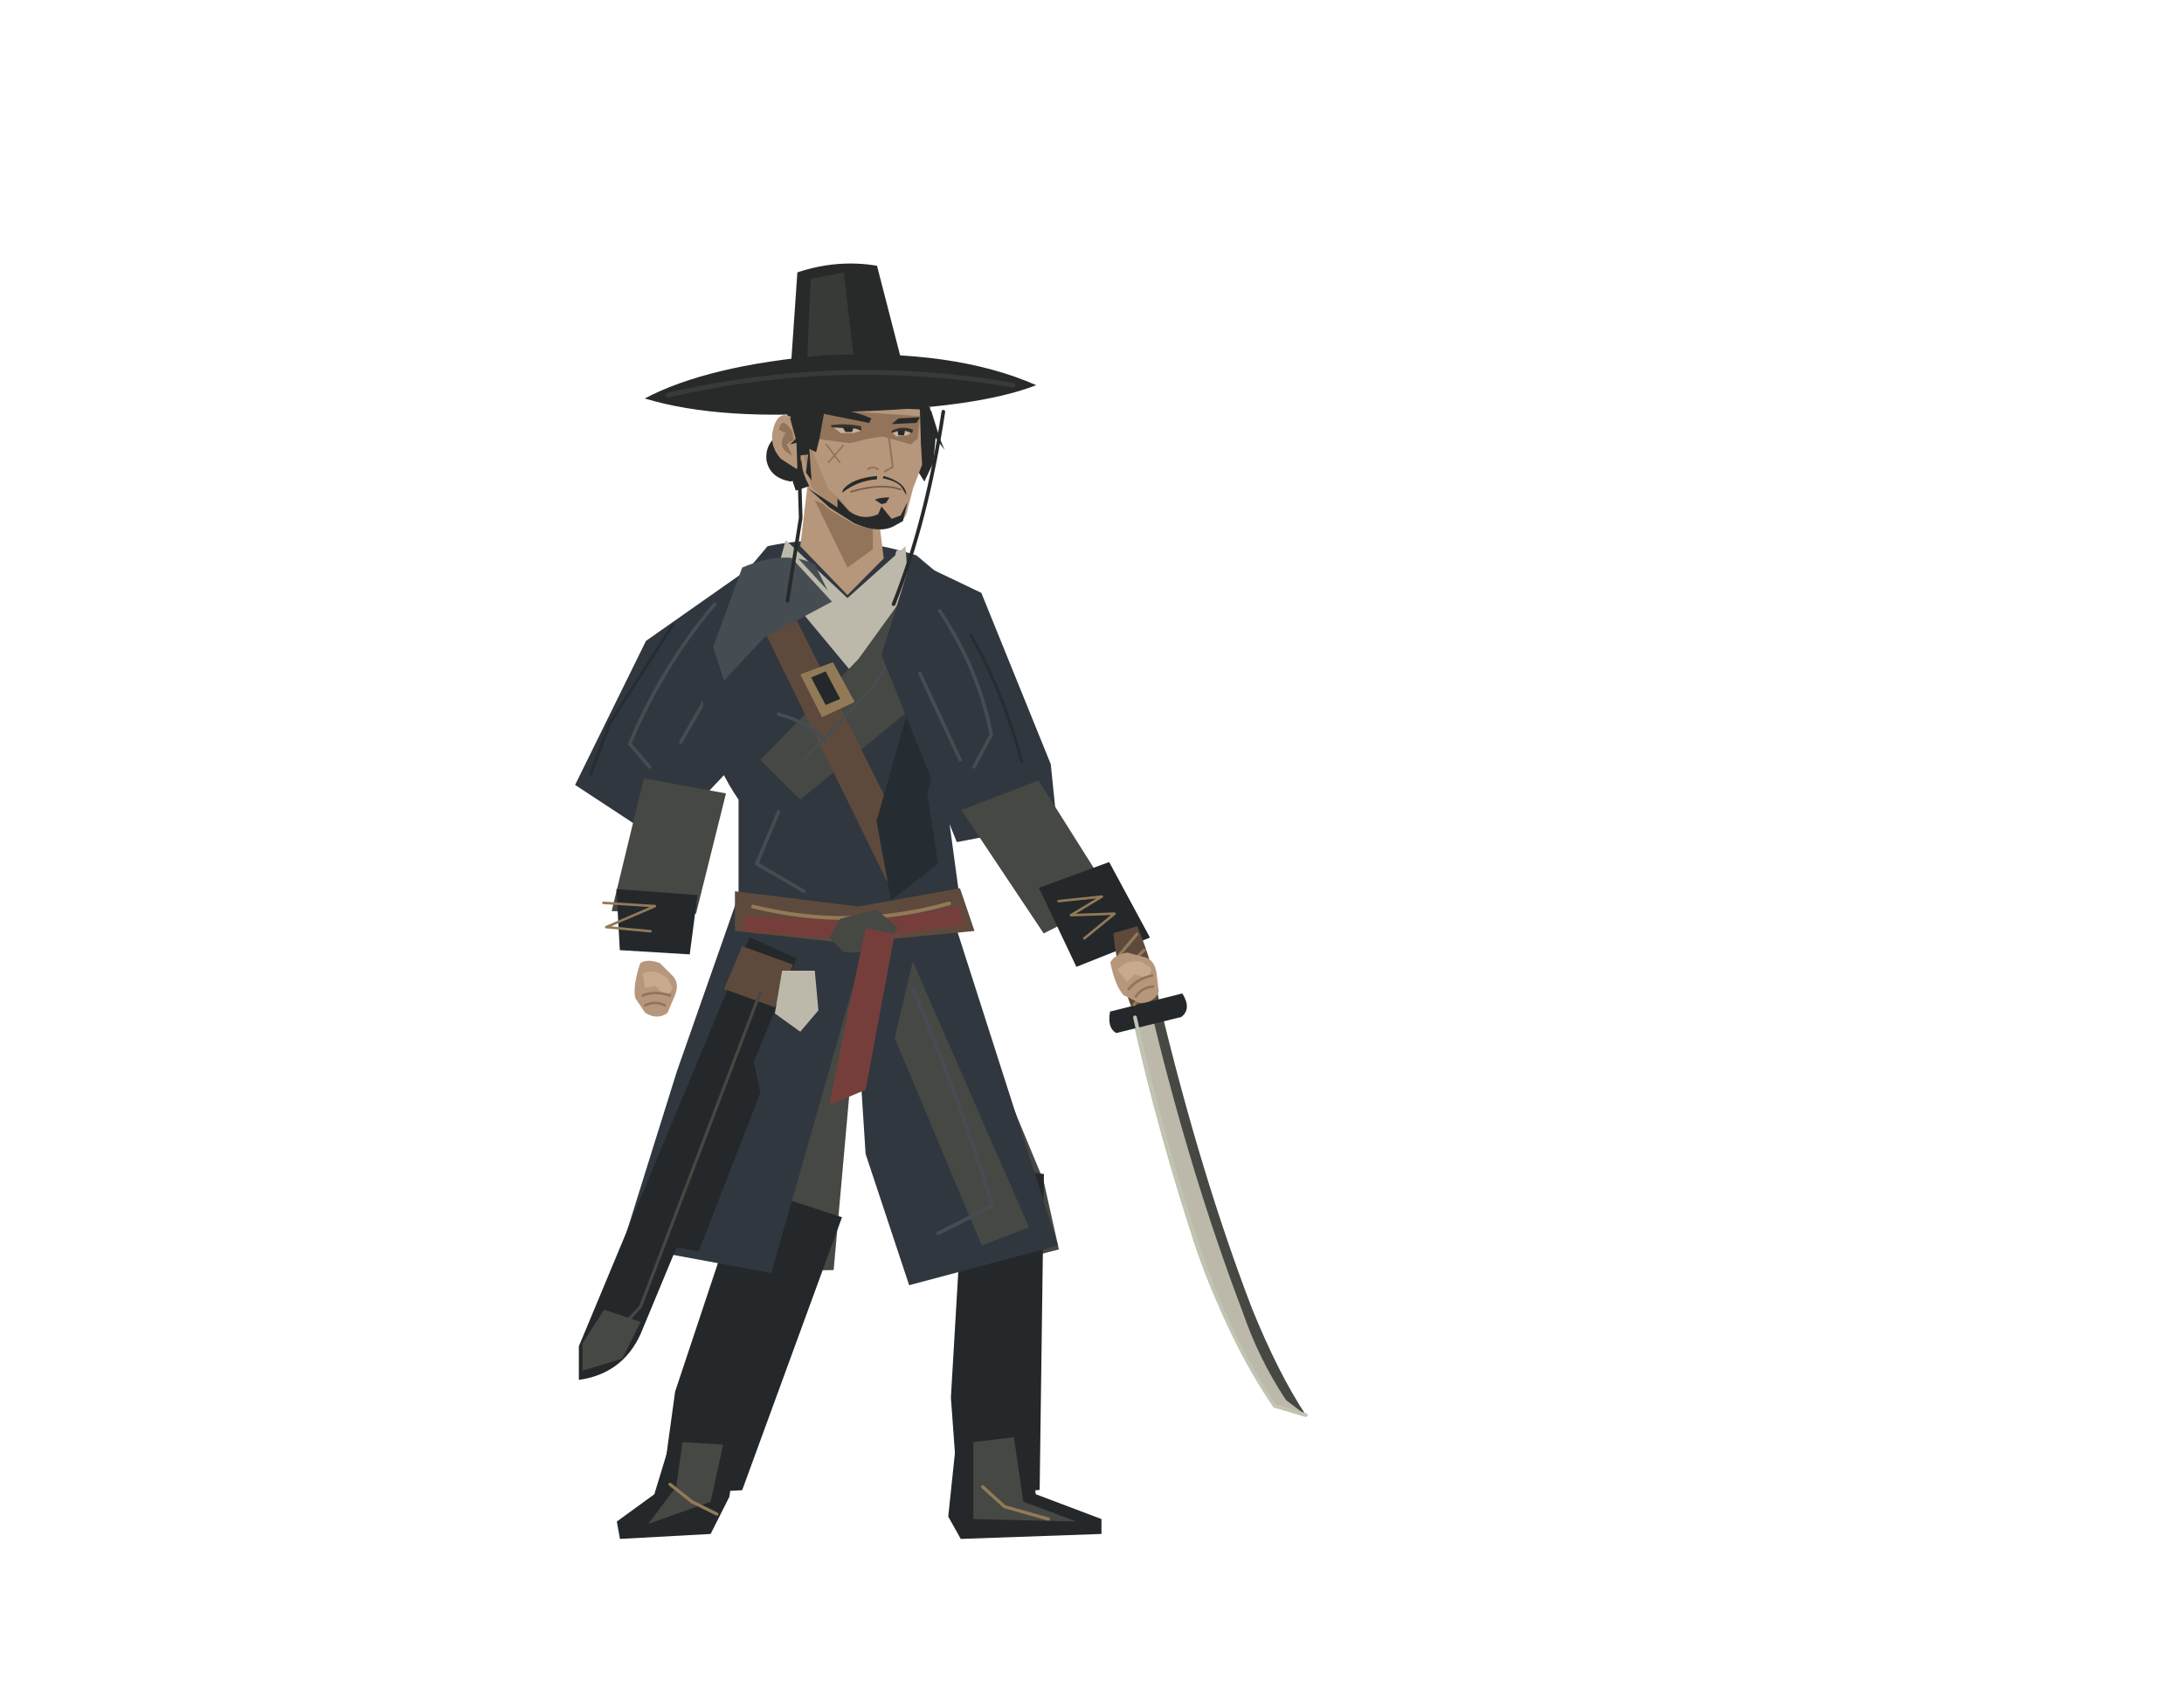
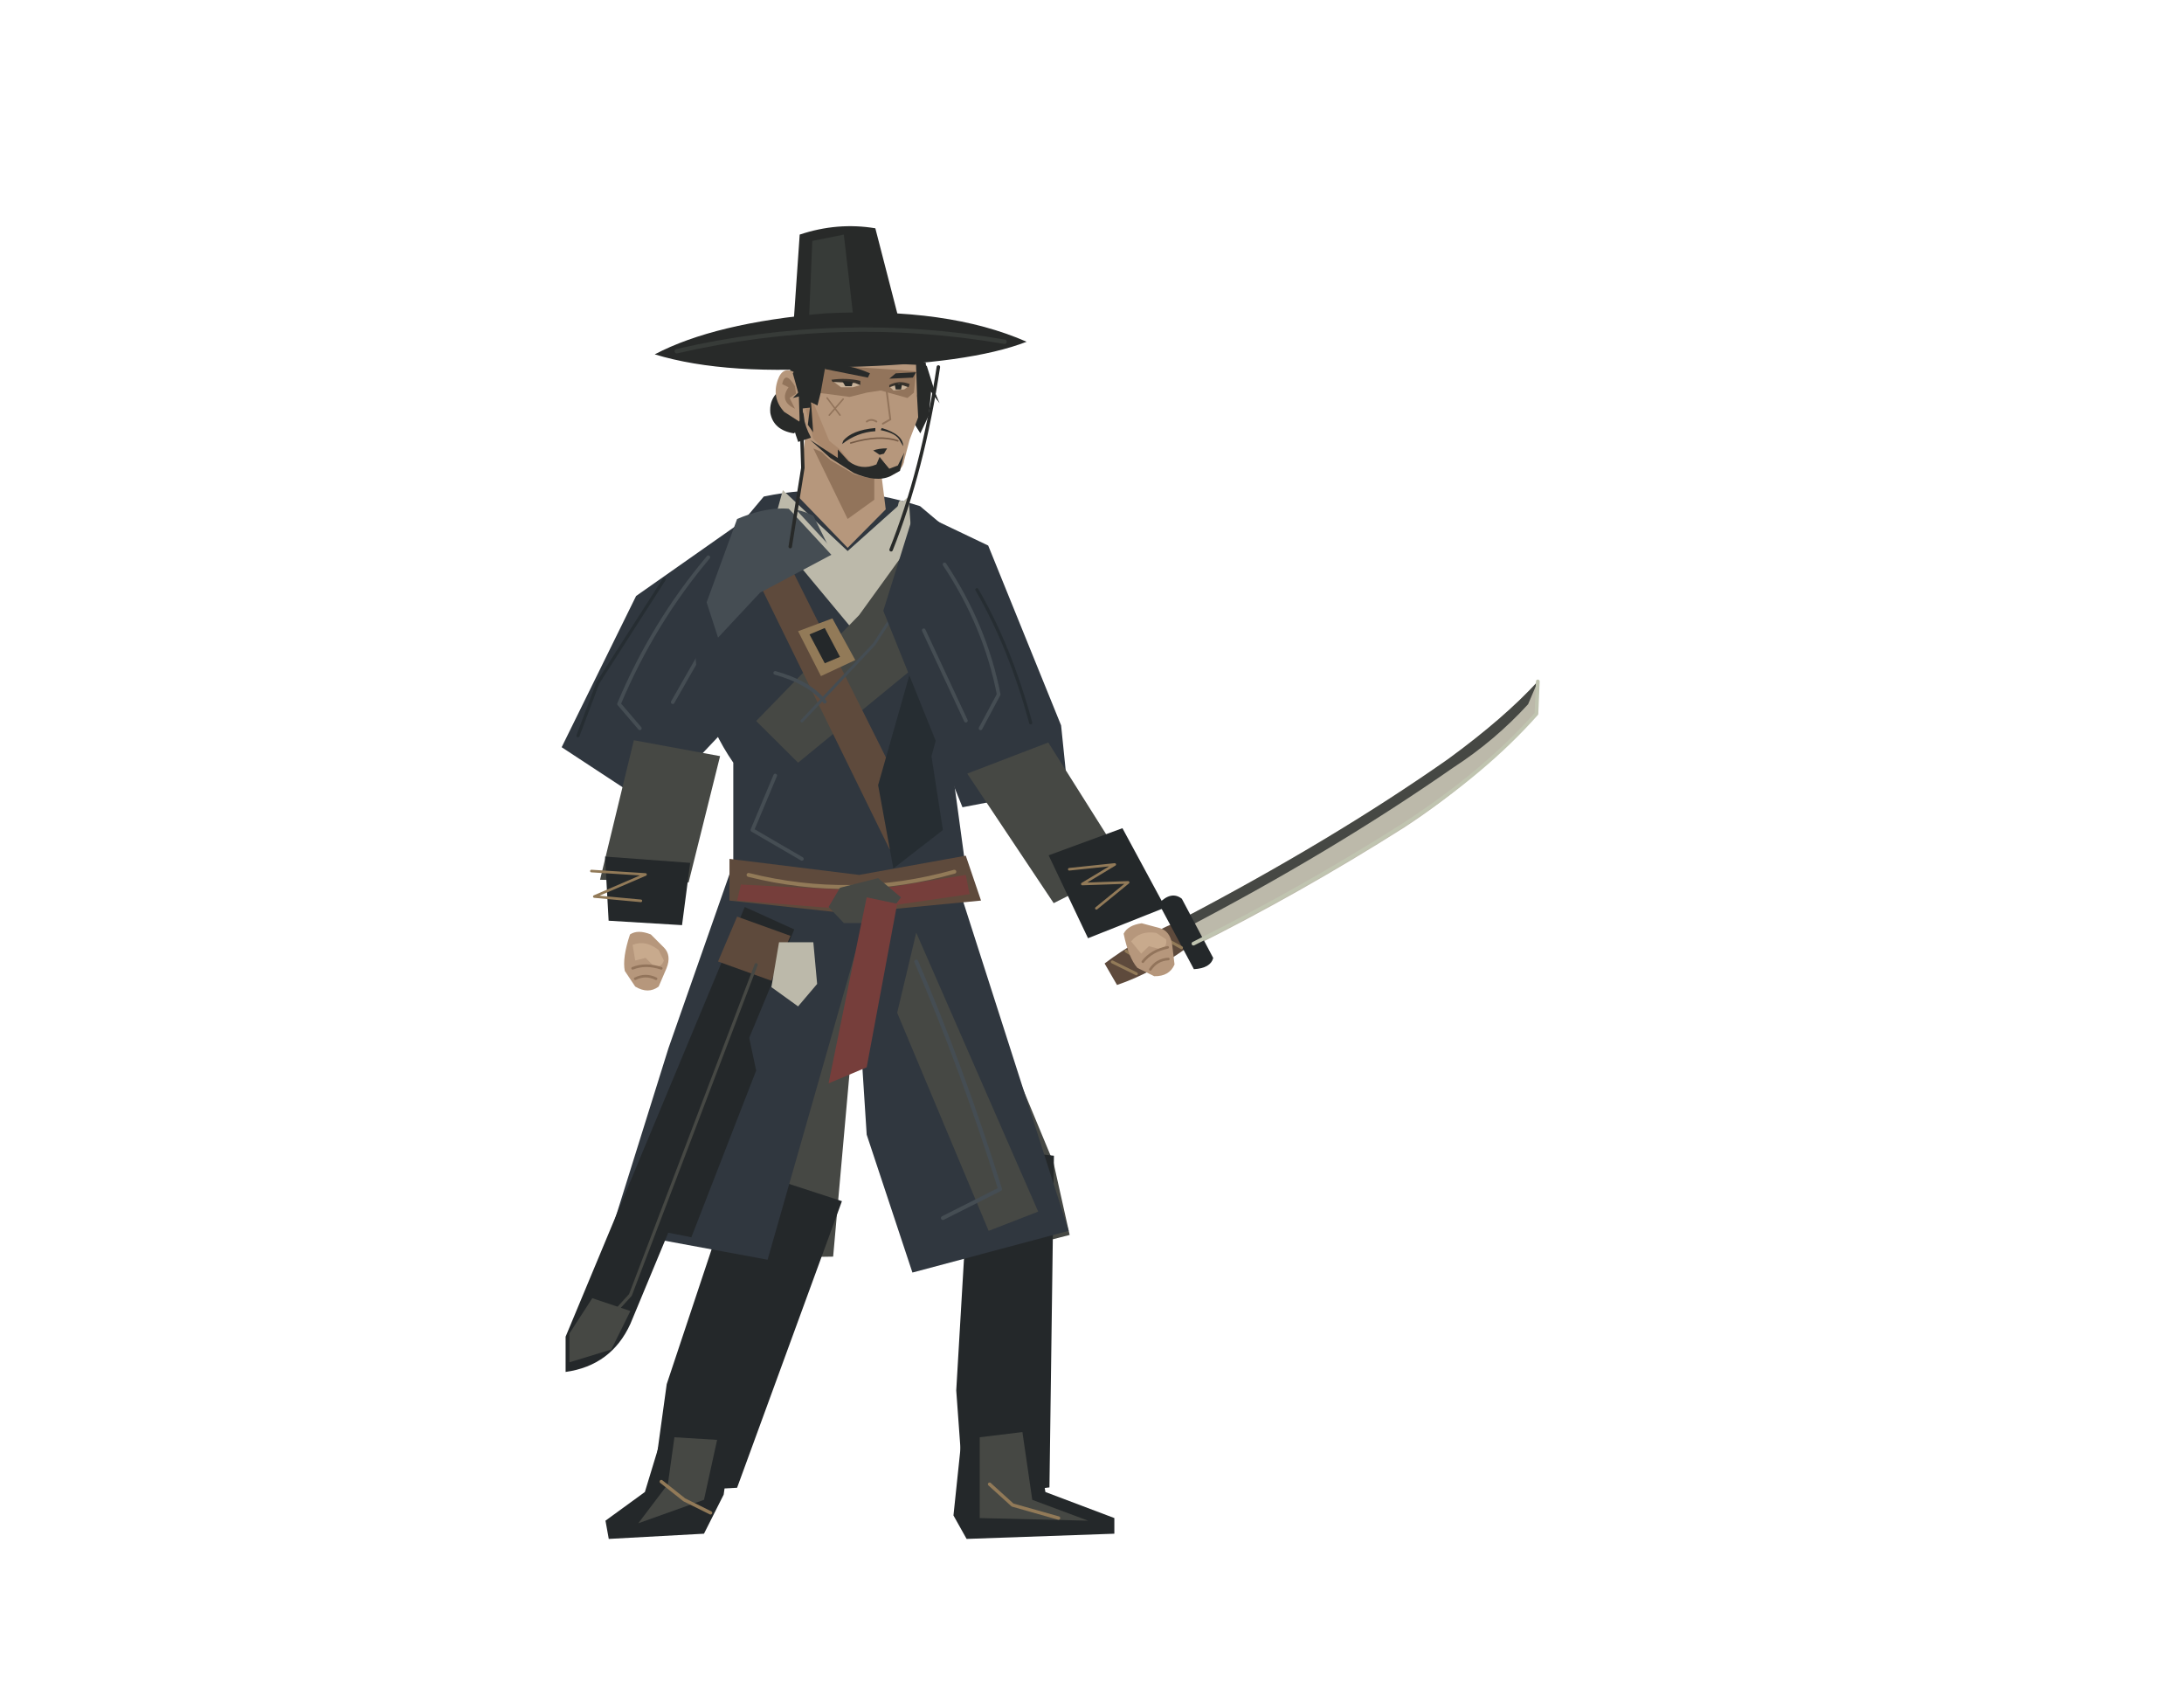
<svg xmlns="http://www.w3.org/2000/svg" viewBox="-100 -140 880 680" role="img" aria-label="HONRO hwigyeom.v010 idle">
  <g id="root" transform="matrix(1 0 0 1 0 0)" opacity="1" />
-   <g id="rear_thigh" transform="matrix(0.9896 -0.14383 0.14383 0.9896 -31.72014 36.28217)" opacity="1">
-     <path id="rear_trouser" d="M216.6 236.3L245.85 247.374L216.6 370.412L178.575 365.491L181.5 350.726Z" fill="#464844" />
-     <path id="rear_trouser_crease" d="M206.363 262.138Q216.6 290.437 196.125 318.736L194.662 338.422" fill="none" stroke="#24282A" stroke-width="1.5" stroke-linecap="round" stroke-linejoin="round" />
+   <g id="rear_thigh" transform="matrix(0.9896 -0.14383 0.14383 0.9896 -29.97896 36.12074)" opacity="1">
+     <path id="rear_trouser" d="M215.43 224.115L246.143 235.742L215.43 364.933L175.504 359.765L178.575 344.262Z" fill="#464844" />
+     <path id="rear_trouser_crease" d="M204.681 251.245Q215.43 280.959 193.931 310.673L192.396 331.343" fill="none" stroke="#24282A" stroke-width="1.575" stroke-linecap="round" stroke-linejoin="round" />
  </g>
-   <g id="rear_shin" transform="matrix(0.99066 0.13635 -0.13635 0.99066 64.26721 -20.26166)" opacity="1">
-     <path id="rear_lower_leg" d="M182.963 335.961L223.912 343.344L199.05 457.77L166.875 463.921L166.875 422.088Z" fill="#24282A" />
+   <g id="rear_shin" transform="matrix(0.99066 0.13635 -0.13635 0.99066 64.09604 -19.86267)" opacity="1">
+     <path id="rear_lower_leg" d="M180.111 328.76L223.108 336.511L197.002 456.658L163.219 463.118L163.219 419.193Z" fill="#24282A" />
  </g>
  <g id="rear_foot" transform="matrix(1 0 0 1 0 0)" opacity="1">
-     <path id="rear_tailored_boot" d="M172.477 433L197.678 436L193.898 463L186.338 478L149.798 480L148.537 473L163.657 462Z" fill="#24282A" />
-     <path id="rear_boot_side" d="M174.998 441L191.377 442L186.338 465L161.137 474L172.477 459Z" fill="#464844" />
-     <path id="rear_boot_seam" d="M169.958 458L178.778 465 188.857 470" fill="none" stroke="#927A58" stroke-width="1.3" stroke-linecap="round" stroke-linejoin="round" />
+     <path id="rear_tailored_boot" d="M169.101 430.65L195.561 433.8L191.592 462.15L183.654 477.9L145.287 480L143.964 472.65L159.84 461.1Z" fill="#24282A" />
+     <path id="rear_boot_side" d="M171.747 439.05L188.946 440.1L183.654 464.25L157.194 473.7L169.101 457.95Z" fill="#464844" />
+     <path id="rear_boot_seam" d="M166.455 456.9L175.716 464.25 186.3 469.5" fill="none" stroke="#927A58" stroke-width="1.365" stroke-linecap="round" stroke-linejoin="round" />
  </g>
-   <g id="front_thigh" transform="matrix(0.99317 -0.11671 0.11671 0.99317 -25.80811 34.30443)" opacity="1">
-     <path id="front_trouser" d="M245.85 233.839L278.025 231.379L308.738 339.653L311.663 367.951L275.1 372.873L267.788 350.726Z" fill="#464844" />
-     <path id="front_trouser_crease" d="M279.488 268.29Q288.262 300.28 291.188 322.427L283.875 340.883" fill="none" stroke="#24282A" stroke-width="1.5" stroke-linecap="round" stroke-linejoin="round" />
+   <g id="front_thigh" transform="matrix(0.99317 -0.11671 0.11671 0.99317 -24.37953 34.45515)" opacity="1">
+     <path id="front_trouser" d="M246.143 221.531L279.926 218.947L312.174 332.635L315.246 362.349L276.855 367.517L269.177 344.262Z" fill="#464844" />
+     <path id="front_trouser_crease" d="M281.462 257.705Q290.676 291.294 293.747 314.549L286.069 333.927" fill="none" stroke="#24282A" stroke-width="1.575" stroke-linecap="round" stroke-linejoin="round" />
  </g>
-   <g id="front_shin" transform="matrix(0.99443 0.10539 -0.10539 0.99443 50.08488 -29.82734)" opacity="1">
-     <path id="front_lower_leg" d="M275.1 332.27L307.275 332.27L318.975 459L286.8 466.382L279.488 425.78Z" fill="#24282A" />
+   <g id="front_shin" transform="matrix(0.99443 0.10539 -0.10539 0.99443 49.99296 -30.18769)" opacity="1">
+     <path id="front_lower_leg" d="M276.855 324.884L310.639 324.884L322.924 457.95L289.14 465.701L281.462 423.069Z" fill="#24282A" />
  </g>
  <g id="front_foot" transform="matrix(1 0 0 1 0 0)" opacity="1">
-     <path id="front_tailored_boot" d="M285.855 435L312.315 432L317.355 462L343.815 472L343.815 478L287.115 480L282.075 471Z" fill="#24282A" />
-     <path id="front_boot_side" d="M292.155 441L308.535 439L312.315 465L333.735 473L292.155 472Z" fill="#464844" />
-     <path id="front_boot_seam" d="M295.935 459L304.755 467 322.395 472" fill="none" stroke="#927A58" stroke-width="1.3" stroke-linecap="round" stroke-linejoin="round" />
+     <path id="front_tailored_boot" d="M288.148 432.75L315.931 429.6L321.223 461.1L349.006 471.6L349.006 477.9L289.471 480L284.179 470.55Z" fill="#24282A" />
+     <path id="front_boot_side" d="M294.763 439.05L311.962 436.95L315.931 464.25L338.422 472.65L294.763 471.6Z" fill="#464844" />
+     <path id="front_boot_seam" d="M298.732 457.95L307.993 466.35 326.515 471.6" fill="none" stroke="#927A58" stroke-width="1.365" stroke-linecap="round" stroke-linejoin="round" />
  </g>
-   <g id="rear_cloth" transform="matrix(1 0 0 1 0 2.46077)" opacity="1">
-     <path id="rear_coat" d="M199.05 214.153L247.312 242.452L210.75 370.412L150.787 359.339L172.725 289.207Z" fill="#30373F" />
-     <path id="rear_coat_shadow" d="M196.125 249.834L206.363 297.819L181.5 361.8L156.637 356.878Z" fill="#24282A" />
-     <path id="rear_coat_fold" d="M204.9 243.683L191.738 294.128 171.262 343.344" fill="none" stroke="#454D53" stroke-width="1.5" stroke-linecap="round" stroke-linejoin="round" />
+   <g id="rear_cloth" transform="matrix(1 0 0 1 0 2.58381)" opacity="1">
+     <path id="rear_coat" d="M197.002 200.861L247.678 230.575L209.287 364.933L146.327 353.306L169.361 279.667Z" fill="#30373F" />
+     <path id="rear_coat_shadow" d="M193.931 238.326L204.681 288.71L178.575 355.889L152.469 350.722Z" fill="#24282A" />
+     <path id="rear_coat_fold" d="M203.145 231.867L189.324 284.835 167.826 336.511" fill="none" stroke="#454D53" stroke-width="1.575" stroke-linecap="round" stroke-linejoin="round" />
  </g>
-   <g id="pelvis" transform="matrix(1 0 0 1 0 2.46077)" opacity="1" />
-   <g id="rear_upper_arm" transform="matrix(0.9962 0.08709 -0.08709 0.9962 8.81486 -14.90495)" opacity="1">
-     <path id="rear_sleeve" d="M203.438 84.963L232.688 112.031L204.9 162.477L175.65 199.389L139.088 179.702L162.488 119.413Z" fill="#30373F" />
-     <path id="rear_sleeve_folds" d="M188.812 102.188Q169.8 129.257 159.562 161.247L168.338 169.859M197.588 120.644L180.037 158.786" fill="none" stroke="#454D53" stroke-width="1.4" stroke-linecap="round" stroke-linejoin="round" />
-     <path id="rear_sleeve_seam" d="M172.725 112.031L150.787 153.864 144.938 174.781" fill="none" stroke="#262D32" stroke-width="1.2" stroke-linecap="round" stroke-linejoin="round" />
+   <g id="pelvis" transform="matrix(1 0 0 1 0 2.58381)" opacity="1" />
+   <g id="rear_upper_arm" transform="matrix(0.9962 0.08709 -0.08709 0.9962 7.11995 -14.69635)" opacity="1">
+     <path id="rear_sleeve" d="M201.609 65.211L232.322 93.633L203.145 146.601L172.433 185.358L134.042 164.688L158.612 101.384Z" fill="#30373F" />
+     <path id="rear_sleeve_folds" d="M186.253 83.297Q166.29 111.719 155.541 145.309L164.754 154.352M195.467 102.676L177.039 142.725" fill="none" stroke="#454D53" stroke-width="1.47" stroke-linecap="round" stroke-linejoin="round" />
+     <path id="rear_sleeve_seam" d="M169.361 93.633L146.327 137.558 140.184 159.52" fill="none" stroke="#262D32" stroke-width="1.26" stroke-linecap="round" stroke-linejoin="round" />
  </g>
-   <g id="rear_forearm" transform="matrix(0.99341 -0.11459 0.11459 0.99341 -27.68998 20.44118)" opacity="1">
-     <path id="rear_vambrace" d="M168.338 173.55L200.512 183.394L182.963 230.148L149.325 225.227Z" fill="#464844" />
-     <path id="rear_wrist" d="M152.25 216.614L184.425 222.766L178.575 246.143L150.787 241.222Z" fill="#24282A" />
-     <path id="rear_bracer_lace" d="M146.4 221.536L166.875 225.227 146.4 231.379 163.95 235.07" fill="none" stroke="#927A58" stroke-width="1" stroke-linecap="round" stroke-linejoin="round" />
+   <g id="rear_forearm" transform="matrix(0.99341 -0.11459 0.11459 0.99341 -26.40332 19.93004)" opacity="1">
+     <path id="rear_vambrace" d="M164.754 158.228L198.538 168.563L180.111 217.656L144.791 212.488Z" fill="#464844" />
+     <path id="rear_wrist" d="M147.863 203.445L181.646 209.904L175.504 234.45L146.327 229.283Z" fill="#24282A" />
+     <path id="rear_bracer_lace" d="M141.72 208.612L163.219 212.488 141.72 218.947 160.148 222.823" fill="none" stroke="#927A58" stroke-width="1.05" stroke-linecap="round" stroke-linejoin="round" />
  </g>
  <g id="rear_hand" transform="matrix(1 0 0 1 0 0)" opacity="1">
-     <path id="rear_hand_shape" d="M157.95 248.065Q160.95 246.065 165.95 248.065L170.95 253.065Q173.95 256.065 171.95 261.065L168.95 268.065Q164.95 271.065 159.95 268.065L155.95 262.065Q154.95 257.065 157.95 248.065Z" fill="#B6977C" />
-     <path id="rear_thumb" d="M158.95 252.065Q163.95 250.065 168.95 254.065L170.95 258.065Q169.95 261.065 166.95 260.065L163.95 257.065 159.95 258.065Z" fill="#C8AA8D" />
-     <path id="rear_knuckles" d="M158.95 261.065Q163.95 259.065 169.95 261.065M159.95 265.065Q163.95 263.065 167.95 265.065" fill="none" stroke="#92745B" stroke-width="1" stroke-linecap="round" stroke-linejoin="round" />
+     <path id="rear_hand_shape" d="M153.847 236.468Q156.998 234.368 162.248 236.468L167.498 241.718Q170.648 244.868 168.548 250.118L165.398 257.468Q161.197 260.618 155.947 257.468L151.748 251.168Q150.697 245.918 153.847 236.468Z" fill="#B6977C" />
+     <path id="rear_thumb" d="M154.898 240.668Q160.148 238.568 165.398 242.768L167.498 246.968Q166.447 250.118 163.298 249.068L160.148 245.918 155.947 246.968Z" fill="#C8AA8D" />
+     <path id="rear_knuckles" d="M154.898 250.118Q160.148 248.018 166.447 250.118M155.947 254.318Q160.148 252.218 164.347 254.318" fill="none" stroke="#92745B" stroke-width="1.05" stroke-linecap="round" stroke-linejoin="round" />
  </g>
-   <g id="front_cloth" transform="matrix(1 0 0 1 0 2.46077)" opacity="1">
-     <path id="front_coat" d="M242.925 231.379L280.95 217.844L326.288 359.339L266.325 375.334L248.775 322.427Z" fill="#30373F" />
-     <path id="front_coat_edge" d="M267.788 244.913L314.587 351.956L295.575 359.339L260.475 275.673Z" fill="#464844" />
-     <path id="front_coat_fold" d="M267.788 255.986Q285.337 296.589 299.962 343.344L278.025 354.417" fill="none" stroke="#454D53" stroke-width="1.5" stroke-linecap="round" stroke-linejoin="round" />
+   <g id="front_cloth" transform="matrix(1 0 0 1 0 2.58381)" opacity="1">
+     <path id="front_coat" d="M243.071 218.947L282.998 204.737L330.602 353.306L267.641 370.101L249.214 314.549Z" fill="#30373F" />
+     <path id="front_coat_edge" d="M269.177 233.158L318.317 345.554L298.354 353.306L261.499 265.456Z" fill="#464844" />
+     <path id="front_coat_fold" d="M269.177 244.786Q287.604 287.419 302.961 336.511L279.926 348.138" fill="none" stroke="#454D53" stroke-width="1.575" stroke-linecap="round" stroke-linejoin="round" />
  </g>
-   <g id="prop_hip" transform="matrix(1 0 0 1 0 2.46077)" opacity="1">
-     <path id="scabbard" d="M201.975 235.07L220.988 243.683L158.1 395.02Q150.787 411.015 133.238 413.476L133.238 399.942Z" fill="#24282A" />
-     <path id="scabbard_fitting" d="M199.05 238.761L219.525 246.143L212.213 263.369L191.738 255.986Z" fill="#5E4A3C" />
-     <path id="jade_fragment" d="M215.137 248.604L228.3 248.604L229.762 264.599L222.45 273.212L212.213 265.829Z" fill="#BCB9AA" />
-     <path id="scabbard_seam" d="M206.363 257.217L158.1 383.947 143.475 399.942" fill="none" stroke="#464844" stroke-width="1.2" stroke-linecap="round" stroke-linejoin="round" />
-     <path id="scabbard_end" d="M143.475 385.177L158.1 390.098 150.787 404.863 134.7 409.785 134.7 398.711Z" fill="#464844" />
+   <g id="prop_hip" transform="matrix(1 0 0 1 0 2.58381)" opacity="1">
+     <path id="scabbard" d="M200.074 222.823L220.037 231.867L154.005 390.771Q146.327 407.566 127.899 410.149L127.899 395.939Z" fill="#24282A" />
+     <path id="scabbard_fitting" d="M197.002 226.699L218.501 234.45L210.823 252.537L189.324 244.786Z" fill="#5E4A3C" />
+     <path id="jade_fragment" d="M213.894 237.034L227.715 237.034L229.251 253.829L221.572 262.872L210.823 255.121Z" fill="#BCB9AA" />
+     <path id="scabbard_seam" d="M204.681 246.077L154.005 379.144 138.649 395.939" fill="none" stroke="#464844" stroke-width="1.26" stroke-linecap="round" stroke-linejoin="round" />
+     <path id="scabbard_end" d="M138.649 380.436L154.005 385.603 146.327 401.106 129.435 406.274 129.435 394.647Z" fill="#464844" />
  </g>
-   <g id="thorax" transform="matrix(1 0 0 1 0 2.46077)" opacity="1">
-     <path id="torso" d="M209.287 77.58Q238.537 71.428 269.25 81.272L282.413 92.345Q291.188 112.031 292.65 132.948L280.95 177.242 286.8 220.305 248.775 241.222 197.588 222.766 197.588 179.702Q181.5 156.325 182.963 128.026L191.738 98.497Z" fill="#30373F" />
-     <path id="collar" d="M216.6 75.12L241.463 98.497L264.863 77.58L266.325 98.497L242.925 128.026L212.213 91.115Z" fill="#BCB9AA" />
-     <path id="cross_lapel" d="M266.325 94.806L280.95 131.717L222.45 179.702L206.363 163.707L245.85 123.105Z" fill="#464844" />
-     <path id="scabbard_strap" d="M199.05 93.575L212.213 89.884L270.712 206.771L257.55 212.923Z" fill="#5E4A3C" />
-     <path id="shoulder_plane" d="M199.05 86.193Q216.6 78.811 228.3 84.963L235.613 99.727 207.825 114.492 191.738 131.717 187.35 118.183Z" fill="#454D53" />
-     <path id="rib_plane" d="M269.25 131.717L286.8 129.257 273.637 177.242 278.025 205.541 259.012 220.305 253.162 188.315Z" fill="#262D32" />
-     <path id="chest_fold" d="M213.675 145.252Q226.838 148.943 232.688 156.325M213.675 184.624L204.9 205.541 223.912 216.614" fill="none" stroke="#454D53" stroke-width="1.4" stroke-linecap="round" stroke-linejoin="round" />
-     <path id="collar_edge" d="M218.062 80.041L238.537 102.188 245.85 114.492M261.938 80.041L257.55 98.497" fill="none" stroke="#BCB9AA" stroke-width="1.8" stroke-linecap="round" stroke-linejoin="round" />
-     <path id="lapel_seam" d="M269.25 107.11L251.7 134.178 223.912 163.707" fill="none" stroke="#454D53" stroke-width="1.1" stroke-linecap="round" stroke-linejoin="round" />
-     <path id="strap_buckle" d="M222.45 129.257L235.613 124.335 244.387 140.33 231.225 146.482Z" fill="#927A58" />
-     <path id="buckle_opening" d="M226.838 130.487L232.688 128.026 238.537 139.1 232.688 141.56Z" fill="#24282A" />
+   <g id="thorax" transform="matrix(1 0 0 1 0 2.58381)" opacity="1">
+     <path id="torso" d="M207.752 57.459Q238.464 51 270.712 61.335L284.533 72.962Q293.747 93.633 295.283 115.595L282.998 162.104 289.14 207.32 249.214 229.283 195.467 209.904 195.467 164.688Q178.575 140.141 180.111 110.427L189.324 79.422Z" fill="#30373F" />
+     <path id="collar" d="M215.43 54.876L241.536 79.422L266.106 57.459L267.641 79.422L243.071 110.427L210.823 71.67Z" fill="#BCB9AA" />
+     <path id="cross_lapel" d="M267.641 75.546L282.998 114.303L221.572 164.688L204.681 147.893L246.143 105.26Z" fill="#464844" />
+     <path id="scabbard_strap" d="M197.002 74.254L210.823 70.378L272.248 193.109L258.428 199.569Z" fill="#5E4A3C" />
+     <path id="shoulder_plane" d="M197.002 66.503Q215.43 58.751 227.715 65.211L235.393 80.714 206.216 96.216 189.324 114.303 184.718 100.092Z" fill="#454D53" />
+     <path id="rib_plane" d="M270.712 114.303L289.14 111.719 275.319 162.104 279.926 191.817 259.963 207.32 253.821 173.731Z" fill="#262D32" />
+     <path id="chest_fold" d="M212.359 128.514Q226.179 132.39 232.322 140.141M212.359 169.855L203.145 191.817 223.108 203.445" fill="none" stroke="#454D53" stroke-width="1.47" stroke-linecap="round" stroke-linejoin="round" />
+     <path id="collar_edge" d="M216.966 60.043L238.464 83.297 246.143 96.216M263.034 60.043L258.428 79.422" fill="none" stroke="#BCB9AA" stroke-width="1.89" stroke-linecap="round" stroke-linejoin="round" />
+     <path id="lapel_seam" d="M270.712 88.465L252.285 116.887 223.108 147.893" fill="none" stroke="#454D53" stroke-width="1.155" stroke-linecap="round" stroke-linejoin="round" />
+     <path id="strap_buckle" d="M221.572 111.719L235.393 106.552 244.607 123.347 230.786 129.806Z" fill="#927A58" />
+     <path id="buckle_opening" d="M226.179 113.011L232.322 110.427 238.464 122.055 232.322 124.638Z" fill="#24282A" />
  </g>
-   <g id="neck" transform="matrix(1 0 0 1 0 2.46077)" opacity="1">
-     <path id="neck" d="M225.375 52.973L253.162 59.125 256.087 82.502 241.463 97.266 222.45 77.58Z" fill="#B6977C" />
-     <path id="neck_turn" d="M228.3 59.125L251.7 68.968 251.7 78.811 241.463 86.193Z" fill="#92745B" />
+   <g id="neck" transform="matrix(1 0 0 1 0 2.58381)" opacity="1">
+     <path id="neck" d="M224.644 31.621L253.821 38.081 256.892 62.627 241.536 78.13 221.572 57.459Z" fill="#B6977C" />
+     <path id="neck_turn" d="M227.715 38.081L252.285 48.416 252.285 58.751 241.536 66.503Z" fill="#92745B" />
  </g>
-   <g id="front_upper_arm" transform="matrix(0.99651 0.08342 -0.08342 0.99651 8.76983 -20.28346)" opacity="1">
-     <path id="front_sleeve" d="M266.325 83.732L295.575 94.806L329.212 161.247L333.6 184.624L294.113 195.697L257.55 123.105Z" fill="#30373F" />
-     <path id="front_sleeve_folds" d="M279.488 103.418Q297.038 125.565 304.35 151.404L298.5 164.938M273.637 129.257L292.65 162.477" fill="none" stroke="#454D53" stroke-width="1.4" stroke-linecap="round" stroke-linejoin="round" />
-     <path id="front_sleeve_seam" d="M292.65 112.031Q307.275 132.948 317.512 161.247" fill="none" stroke="#262D32" stroke-width="1.2" stroke-linecap="round" stroke-linejoin="round" />
+   <g id="front_upper_arm" transform="matrix(0.99651 0.08342 -0.08342 0.99651 7.16445 -20.38026)" opacity="1">
+     <path id="front_sleeve" d="M267.641 63.919L298.354 75.546L333.673 145.309L338.28 169.855L296.818 181.482L258.428 105.26Z" fill="#30373F" />
+     <path id="front_sleeve_folds" d="M281.462 84.589Q299.889 107.844 307.567 134.974L301.425 149.185M275.319 111.719L295.283 146.601" fill="none" stroke="#454D53" stroke-width="1.47" stroke-linecap="round" stroke-linejoin="round" />
+     <path id="front_sleeve_seam" d="M295.283 93.633Q310.639 115.595 321.388 145.309" fill="none" stroke="#262D32" stroke-width="1.26" stroke-linecap="round" stroke-linejoin="round" />
  </g>
-   <g id="front_forearm" transform="matrix(0.99451 -0.10462 0.10462 0.99451 -23.93748 38.40143)" opacity="1">
-     <path id="front_vambrace" d="M294.113 179.702L326.288 171.09L351.15 221.536L321.9 232.609Z" fill="#464844" />
-     <path id="front_wrist" d="M321.9 214.153L351.15 206.771L364.312 238.761L333.6 247.374Z" fill="#24282A" />
-     <path id="front_bracer_lace" d="M329.212 220.305L346.762 220.305 333.6 226.457 351.15 227.687 337.988 236.3" fill="none" stroke="#927A58" stroke-width="1" stroke-linecap="round" stroke-linejoin="round" />
+   <g id="front_forearm" transform="matrix(0.99451 -0.10462 0.10462 0.99451 -22.6893 38.93434)" opacity="1">
+     <path id="front_vambrace" d="M296.818 164.688L330.602 155.644L356.707 208.612L325.995 220.239Z" fill="#464844" />
+     <path id="front_wrist" d="M325.995 200.861L356.707 193.109L370.528 226.699L338.28 235.742Z" fill="#24282A" />
+     <path id="front_bracer_lace" d="M333.673 207.32L352.101 207.32 338.28 213.78 356.707 215.072 342.887 224.115" fill="none" stroke="#927A58" stroke-width="1.05" stroke-linecap="round" stroke-linejoin="round" />
  </g>
-   <g id="belt" transform="matrix(1 0 0 1 0 2.46077)" opacity="1">
-     <path id="waist" d="M196.125 216.614L245.85 222.766L286.8 215.384L292.65 232.609L241.463 237.53L196.125 232.609Z" fill="#5E4A3C" />
-     <path id="waist_cord" d="M200.512 226.457L248.775 228.918L286.8 222.766L288.262 230.148L245.85 236.3L199.05 232.609Z" fill="#763E3B" />
-     <path id="belt_edge" d="M203.438 222.766Q242.925 232.609 282.413 221.536" fill="none" stroke="#927A58" stroke-width="1.5" stroke-linecap="round" stroke-linejoin="round" />
-     <path id="belt_knot" d="M238.537 227.687L253.162 223.996 261.938 231.379 254.625 241.222 240 241.222 234.15 235.07Z" fill="#464844" />
-     <path id="belt_knot_stitch" d="M240 232.609L254.625 232.609M241.463 236.3L251.7 236.3" fill="none" stroke="#464844" stroke-width="1" stroke-linecap="round" stroke-linejoin="round" />
+   <g id="belt" transform="matrix(1 0 0 1 0 2.58381)" opacity="1">
+     <path id="waist" d="M193.931 203.445L246.143 209.904L289.14 202.153L295.283 220.239L241.536 225.407L193.931 220.239Z" fill="#5E4A3C" />
+     <path id="waist_cord" d="M198.538 213.78L249.214 216.364L289.14 209.904L290.676 217.656L246.143 224.115L197.002 220.239Z" fill="#763E3B" />
+     <path id="belt_edge" d="M201.609 209.904Q243.071 220.239 284.533 208.612" fill="none" stroke="#927A58" stroke-width="1.575" stroke-linecap="round" stroke-linejoin="round" />
+     <path id="belt_knot" d="M238.464 215.072L253.821 211.196 263.034 218.947 255.356 229.283 240 229.283 233.857 222.823Z" fill="#464844" />
+     <path id="belt_knot_stitch" d="M240 220.239L255.356 220.239M241.536 224.115L252.285 224.115" fill="none" stroke="#464844" stroke-width="1.05" stroke-linecap="round" stroke-linejoin="round" />
  </g>
-   <g id="ribbon" transform="matrix(1 0 0 1 0 2.46077)" opacity="1">
-     <path id="sash" d="M248.775 231.379L260.475 233.839L248.775 296.589L234.15 302.741L242.925 259.678Z" fill="#763E3B" />
+   <g id="ribbon" transform="matrix(1 0 0 1 0 2.58381)" opacity="1">
+     <path id="sash" d="M249.214 218.947L261.499 221.531L249.214 287.419L233.857 293.878L243.071 248.661Z" fill="#763E3B" />
  </g>
-   <g id="weapon" transform="matrix(0.27564 0.96126 -0.96126 0.27564 506.554 -157.9117)" opacity="1">
-     <path id="hwandao_blade" d="M369.075 250.374Q439.075 253.374 496.075 248.374Q524.075 245.374 543.075 239.374L536.075 250.374Q503.075 261.374 467.075 263.374Q417.075 265.374 369.075 262.374Z" fill="#BCB9AA" />
-     <path id="blade_spine" d="M369.075 250.374Q439.075 253.374 496.075 248.374Q524.075 245.374 543.075 239.374L535.075 245.374Q516.075 251.374 496.075 252.374Q437.075 257.374 369.075 254.374Z" fill="#464844" />
-     <path id="sword_grip" d="M335.075 250.374Q351.075 248.374 368.075 250.374L368.075 261.374Q350.075 263.374 335.075 260.374Z" fill="#5E4A3C" />
-     <path id="sword_guard" d="M366.075 240.374Q373.075 238.374 375.075 243.374L374.075 270.374Q371.075 273.374 365.075 270.374Z" fill="#24282A" />
-     <path id="blade_edge" d="M370.075 261.374Q419.075 264.374 467.075 262.374Q506.075 260.374 536.075 250.374L543.075 239.374" fill="none" stroke="#C0C4B0" stroke-width="1.5" stroke-linecap="round" stroke-linejoin="round" />
-     <path id="grip_wrap" d="M338.075 251.374L344.075 260.374M345.075 250.374L351.075 261.374M352.075 250.374L358.075 261.374M359.075 250.374L365.075 260.374" fill="none" stroke="#927A58" stroke-width="1.2" stroke-linecap="round" stroke-linejoin="round" />
+   <g id="weapon" transform="matrix(0.86571 -0.50054 0.50054 0.86571 -69.68498 211.7405)" opacity="1">
+     <path id="hwandao_blade" d="M374.829 239.142Q444.829 242.142 501.829 237.142Q529.829 234.142 548.829 228.142L541.829 239.142Q508.829 250.142 472.829 252.142Q422.829 254.142 374.829 251.142Z" fill="#BCB9AA" />
+     <path id="blade_spine" d="M374.829 239.142Q444.829 242.142 501.829 237.142Q529.829 234.142 548.829 228.142L540.829 234.142Q521.829 240.142 501.829 241.142Q442.829 246.142 374.829 243.142Z" fill="#464844" />
+     <path id="sword_grip" d="M340.829 239.142Q356.829 237.142 373.829 239.142L373.829 250.142Q355.829 252.142 340.829 249.142Z" fill="#5E4A3C" />
+     <path id="sword_guard" d="M371.829 229.142Q378.829 227.142 380.829 232.142L379.829 259.142Q376.829 262.142 370.829 259.142Z" fill="#24282A" />
+     <path id="blade_edge" d="M375.829 250.142Q424.829 253.142 472.829 251.142Q511.829 249.142 541.829 239.142L548.829 228.142" fill="none" stroke="#C0C4B0" stroke-width="1.5" stroke-linecap="round" stroke-linejoin="round" />
+     <path id="grip_wrap" d="M343.829 240.142L349.829 249.142M350.829 239.142L356.829 250.142M357.829 239.142L363.829 250.142M364.829 239.142L370.829 249.142" fill="none" stroke="#927A58" stroke-width="1.2" stroke-linecap="round" stroke-linejoin="round" />
  </g>
-   <g id="front_hand" transform="matrix(0.86571 -0.50054 0.50054 0.86571 -76.27285 210.4475)" opacity="1">
-     <path id="front_hand_shape" d="M348.075 244.374Q351.075 242.374 356.075 244.374L361.075 249.374Q364.075 252.374 362.075 257.374L359.075 264.374Q355.075 267.374 350.075 264.374L346.075 258.374Q345.075 253.374 348.075 244.374Z" fill="#B6977C" />
-     <path id="front_thumb" d="M349.075 248.374Q354.075 246.374 359.075 250.374L361.075 254.374Q360.075 257.374 357.075 256.374L354.075 253.374 350.075 254.374Z" fill="#C8AA8D" />
-     <path id="front_knuckles" d="M349.075 257.374Q354.075 255.374 360.075 257.374M350.075 261.374Q354.075 259.374 358.075 261.374" fill="none" stroke="#92745B" stroke-width="1" stroke-linecap="round" stroke-linejoin="round" />
+   <g id="front_hand" transform="matrix(0.86571 -0.50054 0.50054 0.86571 -69.68498 211.7405)" opacity="1">
+     <path id="front_hand_shape" d="M353.479 232.592Q356.629 230.492 361.879 232.592L367.129 237.842Q370.279 240.992 368.179 246.242L365.029 253.592Q360.829 256.742 355.579 253.592L351.379 247.292Q350.329 242.042 353.479 232.592Z" fill="#B6977C" />
+     <path id="front_thumb" d="M354.529 236.792Q359.779 234.692 365.029 238.892L367.129 243.092Q366.079 246.242 362.929 245.192L359.779 242.042 355.579 243.092Z" fill="#C8AA8D" />
+     <path id="front_knuckles" d="M354.529 246.242Q359.779 244.142 366.079 246.242M355.579 250.442Q359.779 248.342 363.979 250.442" fill="none" stroke="#92745B" stroke-width="1.05" stroke-linecap="round" stroke-linejoin="round" />
  </g>
-   <g id="head" transform="matrix(1 0 0 1 0 2.46077)" opacity="1">
-     <path id="low_knot" d="M220.19 29.749Q207.919 33.385 208.828 42.929Q210.191 50.201 218.826 51.564L226.553 45.201Z" fill="#282A29" />
-     <path id="hair_back" d="M275.183 26.113L274.728 21.568 219.735 17.478Q212.464 32.476 220.644 55.2L226.098 53.382 227.462 45.201 267.911 44.292 272.456 51.564 276.091 43.838 277 33.839 280.636 38.839Z" fill="#282A29" />
-     <path id="face_plane" d="M270.638 22.477L230.643 20.659 221.099 30.203 223.371 46.565Q225.644 55.654 234.279 62.926L244.278 68.835Q253.367 72.016 260.185 69.289Q265.184 67.017 265.638 62.926L267.911 54.291 271.547 44.747 271.092 36.566Z" fill="#B6977C" />
-     <path id="hat_shadow" d="M270.638 25.204L230.189 22.477 225.189 33.839 242.46 36.112 249.731 34.294 255.64 33.385 267.002 36.566 269.729 34.294Z" fill="#92745B" />
-     <path id="cheek_shadow" d="M227.007 38.384L223.826 41.111 227.007 53.837 236.551 62.926 246.55 68.38 238.369 58.381 233.824 54.745Z" fill="#AA886C" />
-     <path id="ear" d="M219.735 26.113Q214.281 22.477 212.009 28.84Q209.282 36.566 214.736 42.474L221.099 46.565 223.371 41.566 222.462 34.748Z" fill="#B6977C" />
-     <path id="ear_fold" d="M219.281 31.567Q215.19 24.75 213.827 30.658L216.554 32.021Q212.464 37.93 219.281 41.111L217.008 36.566 219.735 34.748Z" fill="#92745B" />
-     <path id="near_brow" d="M251.095 26.113Q242.005 22.023 232.461 22.477L232.006 24.295 250.186 27.931Z" fill="#282A29" />
-     <path id="far_brow" d="M270.638 25.659L262.002 26.113 259.276 28.385 269.274 27.931Z" fill="#282A29" />
-     <path id="near_eye" d="M245.641 29.749Q240.642 27.931 235.188 29.294L238.824 32.021 243.823 32.021 247.004 31.112Z" fill="#C8B299" />
-     <path id="near_lid" d="M247.004 29.294Q241.096 27.931 234.733 28.84L235.188 29.749 244.732 30.203 247.004 31.112Z" fill="#39332C" />
-     <path id="near_pupil" d="M243.823 29.749L239.278 29.294 240.642 31.567 243.369 31.567Z" fill="#292A27" />
-     <path id="far_eye" d="M267.456 31.567Q263.82 29.294 259.276 31.567L261.094 33.385 265.638 32.93Z" fill="#C8B299" />
-     <path id="far_lid" d="M267.911 30.658Q263.366 28.84 259.276 31.112L259.276 32.021 263.366 30.658 267.456 32.021Z" fill="#39332C" />
-     <path id="far_pupil" d="M264.729 30.658L261.548 30.658 262.002 32.93 264.275 32.93Z" fill="#292A27" />
-     <path id="nose" d="M257.912 31.567L259.73 45.656 256.549 47.474M253.822 46.565Q251.549 45.201 249.731 46.565" fill="none" stroke="#92745B" stroke-width="0.773" stroke-linecap="round" stroke-linejoin="round" />
-     <path id="moustache" d="M255.64 50.201Q262.457 51.564 263.82 54.745L265.184 57.018Q265.184 52.019 256.094 49.292ZM253.367 49.292Q243.369 50.201 239.733 54.745L239.278 56.109Q245.641 51.11 253.367 50.655Z" fill="#282A29" />
-     <path id="mouth" d="M262.911 54.745Q255.185 52.019 242.914 55.654" fill="none" stroke="#765B46" stroke-width="0.636" stroke-linecap="round" stroke-linejoin="round" />
-     <path id="chin_mark" d="M258.367 57.927Q254.731 57.927 252.458 58.836L255.185 60.654 257.003 60.199Z" fill="#282A29" />
-     <path id="beard" d="M265.638 59.745L262.911 65.199 259.276 66.562 257.003 63.835 255.185 61.563 253.822 64.744Q247.459 67.471 242.005 63.381L237.46 58.381 237.46 62.017 225.644 54.291 234.279 62.017 244.278 68.38Q253.822 72.471 259.73 69.744L263.82 67.471Z" fill="#282A29" />
-     <path id="scar" d="M239.733 37.021L233.824 43.838M232.915 36.566L238.369 43.838" fill="none" stroke="#92745B" stroke-width="0.636" stroke-linecap="round" stroke-linejoin="round" />
-     <path id="hair_front" d="M275.183 22.932L272.456 22.477 271.092 35.657 272.456 44.292 274.728 39.748 274.728 30.658 279.727 37.475ZM232.461 21.568L222.462 19.75 218.372 26.113 220.644 34.294 218.372 36.566 222.008 35.657 221.553 41.111 225.644 40.657 224.735 47.928 227.007 51.11 226.098 38.384 228.825 39.748 230.189 34.294Z" fill="#282A29" />
-     <path id="gat_crown" d="M218.613 6.035L221.286 -32.73Q237.327 -38.076 253.367 -35.403L264.061 6.035Z" fill="#282A29" />
-     <path id="gat_crown_light" d="M226.633 -30.056L240 -32.73 244.01 2.025 225.296 2.025Z" fill="#373B38" />
-     <path id="gat_brim" d="M159.797 18.066Q185.194 4.699 231.98 0.689Q284.112 -1.985 317.53 12.719Q293.469 22.076 241.337 23.413Q190.541 27.423 159.797 18.066Z" fill="#282A29" />
-     <path id="gat_rim" d="M169.154 16.729Q238.663 0.689 308.173 12.719" fill="none" stroke="#373B38" stroke-width="1.871" stroke-linecap="round" stroke-linejoin="round" />
-     <path id="gat_cord" d="M221.286 23.413L222.623 66.188 217.276 99.606M280.102 23.413Q273.418 67.525 260.051 100.943" fill="none" stroke="#282A29" stroke-width="1.47" stroke-linecap="round" stroke-linejoin="round" />
+   <g id="head" transform="matrix(1 0 0 1 0 2.58381)" opacity="1">
+     <path id="low_knot" d="M221.18 11.281Q209.523 14.735 210.386 23.802Q211.681 30.71 219.885 32.006L227.225 25.961Z" fill="#282A29" />
+     <path id="hair_back" d="M273.423 7.827L272.992 3.51 220.749 -0.376Q213.84 13.872 221.612 35.46L226.793 33.733 228.089 25.961 266.515 25.098 270.833 32.006 274.287 24.666 275.151 15.167 278.604 19.916Z" fill="#282A29" />
+     <path id="face_plane" d="M269.106 4.373L231.111 2.646 222.044 11.713 224.203 27.256Q226.361 35.892 234.565 42.8L244.064 48.413Q252.699 51.435 259.175 48.844Q263.925 46.686 264.356 42.8L266.515 34.596 269.969 25.529 269.538 17.758Z" fill="#B6977C" />
+     <path id="hat_shadow" d="M269.106 6.964L230.679 4.373 225.93 15.167 242.337 17.326 249.245 15.599 254.858 14.735 265.652 17.758 268.242 15.599Z" fill="#92745B" />
+     <path id="cheek_shadow" d="M227.657 19.485L224.634 22.075 227.657 34.165 236.724 42.8 246.222 47.981 238.451 38.482 234.133 35.028Z" fill="#AA886C" />
+     <path id="ear" d="M220.749 7.827Q215.567 4.373 213.409 10.418Q210.818 17.758 215.999 23.37L222.044 27.256 224.203 22.507 223.339 16.031Z" fill="#B6977C" />
+     <path id="ear_fold" d="M220.317 13.008Q216.431 6.532 215.136 12.145L217.726 13.44Q213.84 19.053 220.317 22.075L218.158 17.758 220.749 16.031Z" fill="#92745B" />
+     <path id="near_brow" d="M250.54 7.827Q241.905 3.941 232.838 4.373L232.406 6.1 249.677 9.554Z" fill="#282A29" />
+     <path id="far_brow" d="M269.106 7.395L260.902 7.827 258.312 9.986 267.81 9.554Z" fill="#282A29" />
+     <path id="near_eye" d="M245.359 11.281Q240.609 9.554 235.428 10.85L238.882 13.44 243.632 13.44 246.654 12.576Z" fill="#C8B299" />
+     <path id="near_lid" d="M246.654 10.85Q241.041 9.554 234.997 10.418L235.428 11.281 244.495 11.713 246.654 12.576Z" fill="#39332C" />
+     <path id="near_pupil" d="M243.632 11.281L239.314 10.85 240.609 13.008 243.2 13.008Z" fill="#292A27" />
+     <path id="far_eye" d="M266.084 13.008Q262.629 10.85 258.312 13.008L260.039 14.735 264.356 14.304Z" fill="#C8B299" />
+     <path id="far_lid" d="M266.515 12.145Q262.198 10.418 258.312 12.576L258.312 13.44 262.198 12.145 266.084 13.44Z" fill="#39332C" />
+     <path id="far_pupil" d="M263.493 12.145L260.471 12.145 260.902 14.304 263.061 14.304Z" fill="#292A27" />
+     <path id="nose" d="M257.017 13.008L258.743 26.393 255.721 28.12M253.131 27.256Q250.972 25.961 249.245 27.256" fill="none" stroke="#92745B" stroke-width="0.734" stroke-linecap="round" stroke-linejoin="round" />
+     <path id="moustache" d="M254.858 30.71Q261.334 32.006 262.629 35.028L263.925 37.187Q263.925 32.438 255.289 29.847ZM252.699 29.847Q243.2 30.71 239.746 35.028L239.314 36.323Q245.359 31.574 252.699 31.142Z" fill="#282A29" />
+     <path id="mouth" d="M261.766 35.028Q254.426 32.438 242.768 35.892" fill="none" stroke="#765B46" stroke-width="0.604" stroke-linecap="round" stroke-linejoin="round" />
+     <path id="chin_mark" d="M257.448 38.05Q253.994 38.05 251.835 38.914L254.426 40.641 256.153 40.209Z" fill="#282A29" />
+     <path id="beard" d="M264.356 39.778L261.766 44.959 258.312 46.254 256.153 43.663 254.426 41.505 253.131 44.527Q247.086 47.117 241.905 43.232L237.587 38.482 237.587 41.936 226.361 34.596 234.565 41.936 244.064 47.981Q253.131 51.867 258.743 49.276L262.629 47.117Z" fill="#282A29" />
+     <path id="scar" d="M239.746 18.189L234.133 24.666M233.27 17.758L238.451 24.666" fill="none" stroke="#92745B" stroke-width="0.604" stroke-linecap="round" stroke-linejoin="round" />
+     <path id="hair_front" d="M273.423 4.805L270.833 4.373 269.538 16.894 270.833 25.098 272.992 20.78 272.992 12.145 277.741 18.621ZM232.838 3.51L223.339 1.782 219.453 7.827 221.612 15.599 219.453 17.758 222.907 16.894 222.476 22.075 226.361 21.643 225.498 28.552 227.657 31.574 226.793 19.485 229.384 20.78 230.679 15.599Z" fill="#282A29" />
+     <path id="gat_crown" d="M219.682 -11.247L222.222 -48.073Q237.46 -53.153 252.699 -50.613L262.858 -11.247Z" fill="#282A29" />
+     <path id="gat_crown_light" d="M227.301 -45.533L240 -48.073 243.81 -15.056 226.031 -15.056Z" fill="#373B38" />
+     <path id="gat_brim" d="M163.807 0.182Q187.935 -12.516 232.381 -16.326Q281.906 -18.866 313.653 -4.897Q290.796 3.992 241.27 5.262Q193.014 9.072 163.807 0.182Z" fill="#282A29" />
+     <path id="gat_rim" d="M172.696 -1.087Q238.73 -16.326 304.764 -4.897" fill="none" stroke="#373B38" stroke-width="1.778" stroke-linecap="round" stroke-linejoin="round" />
+     <path id="gat_cord" d="M222.222 5.262L223.492 45.898 218.412 77.645M278.096 5.262Q271.747 47.168 259.048 78.915" fill="none" stroke="#282A29" stroke-width="1.397" stroke-linecap="round" stroke-linejoin="round" />
  </g>
</svg>
